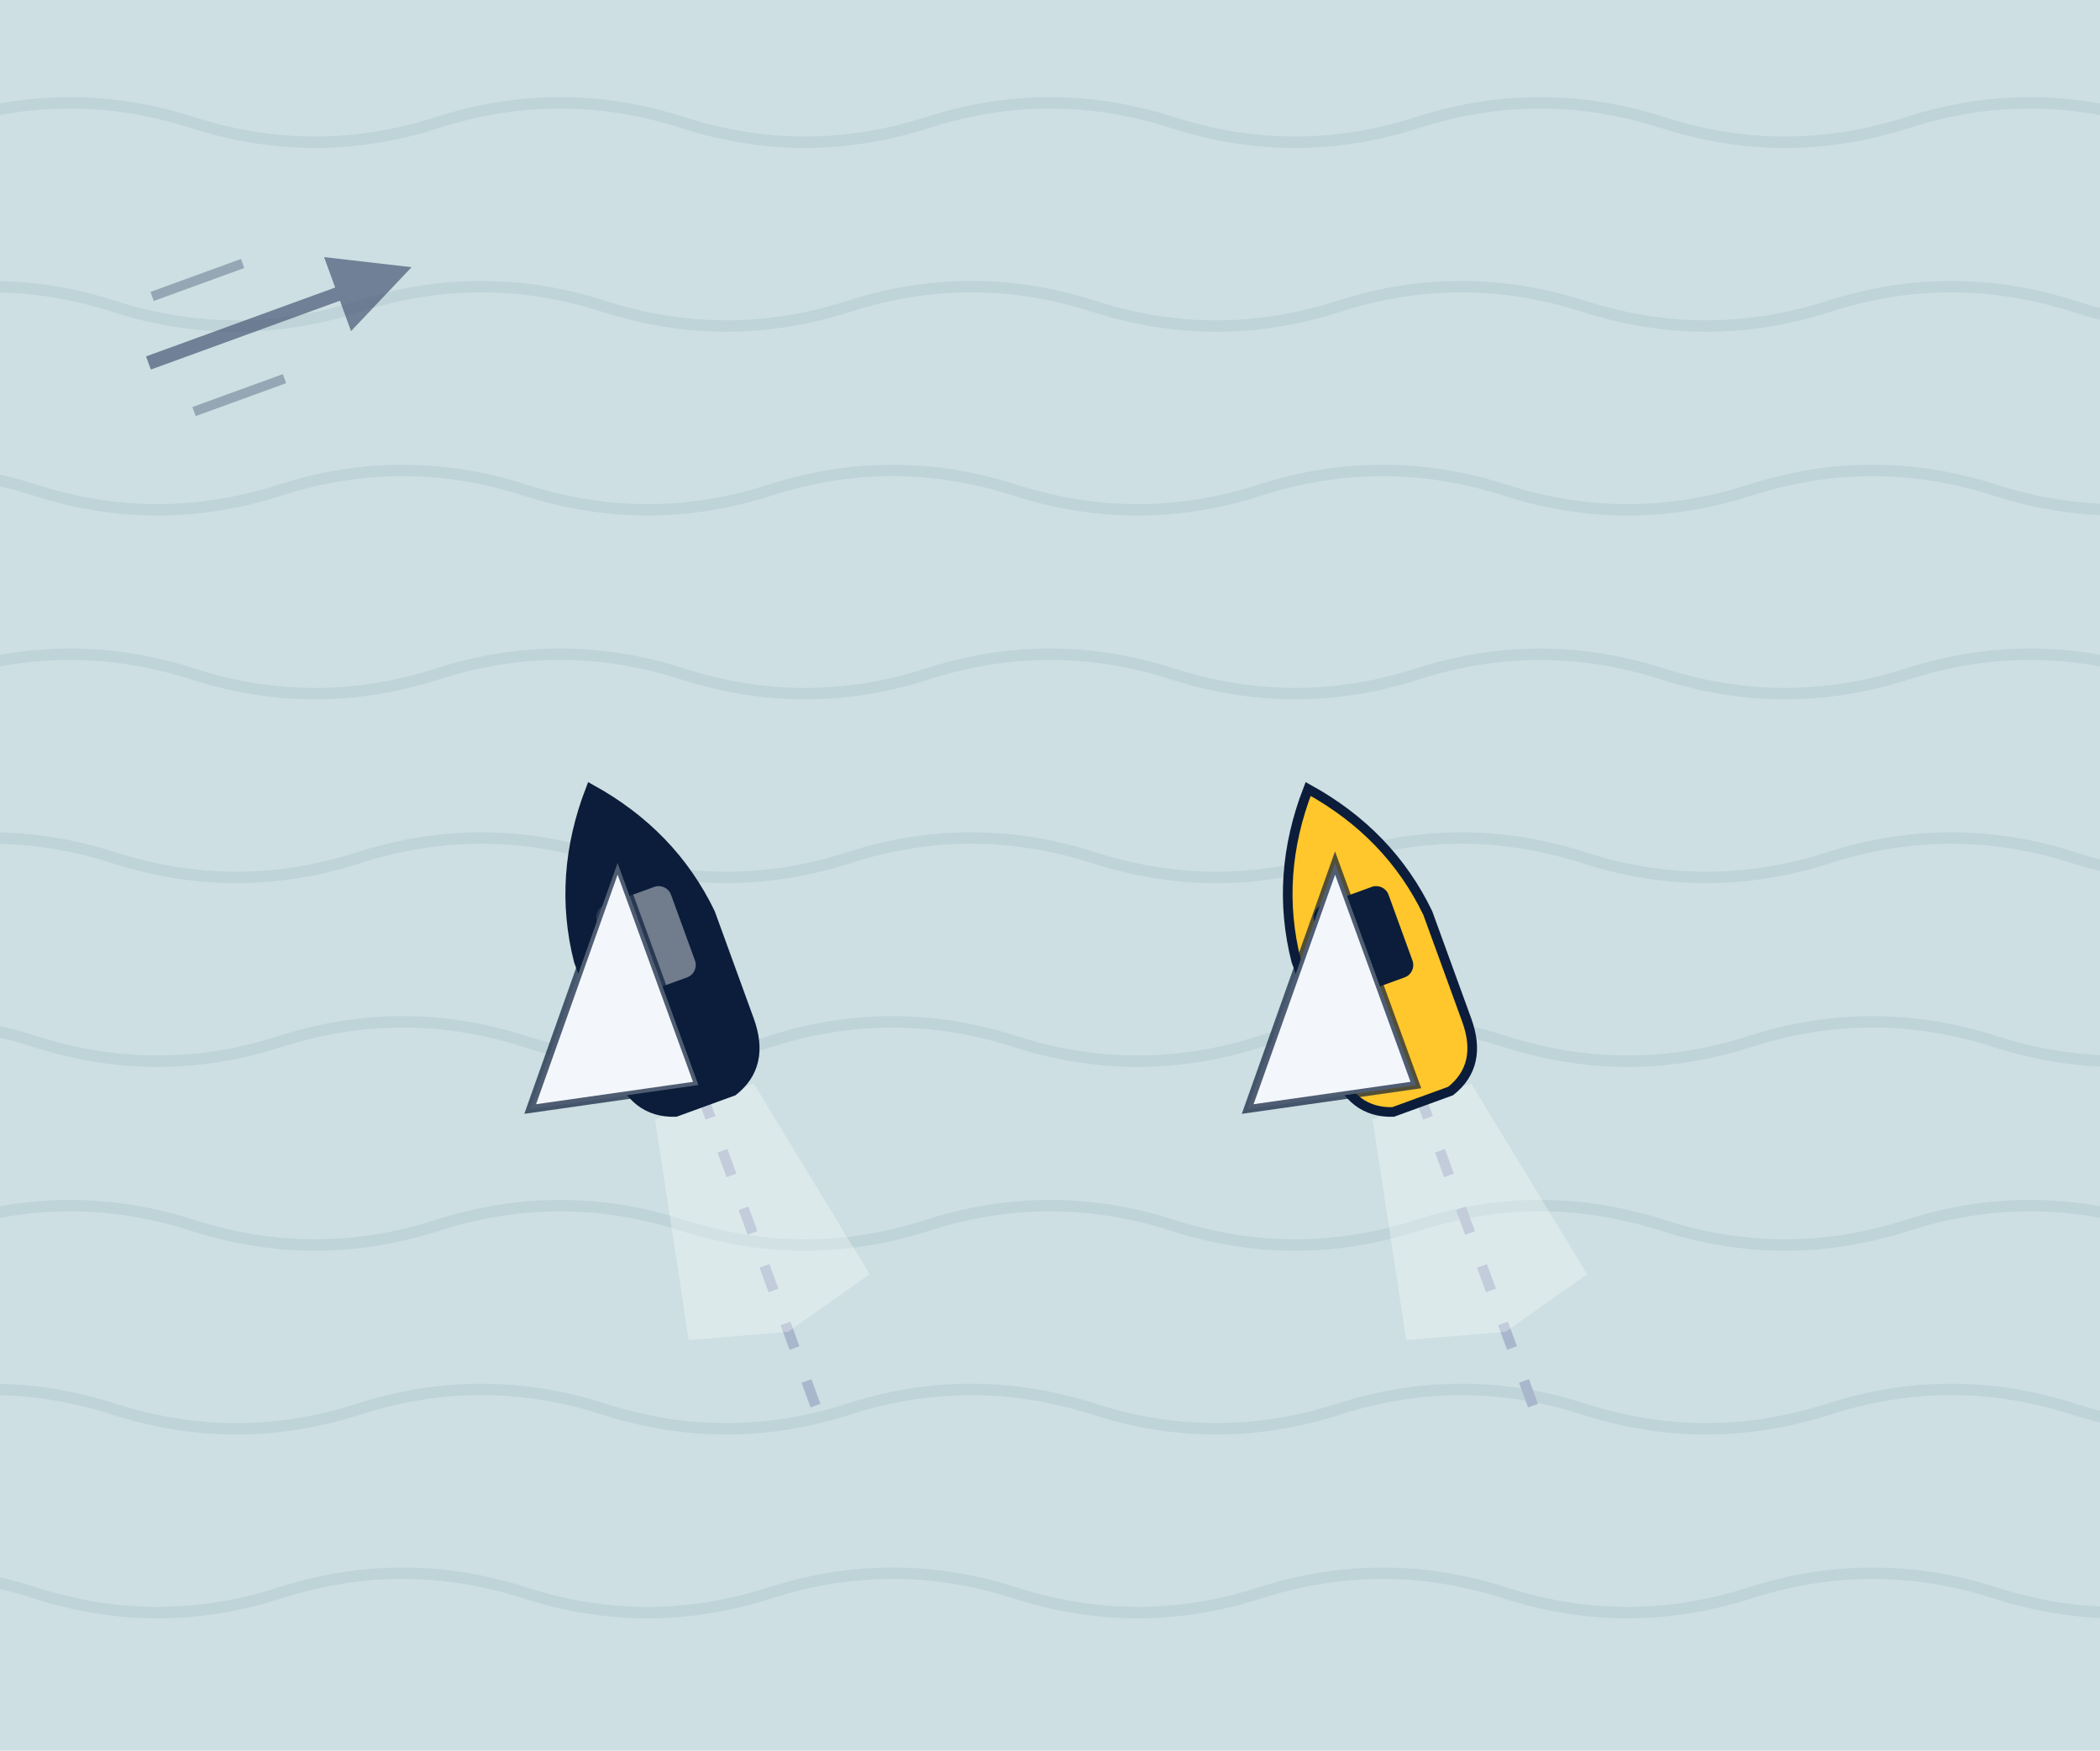
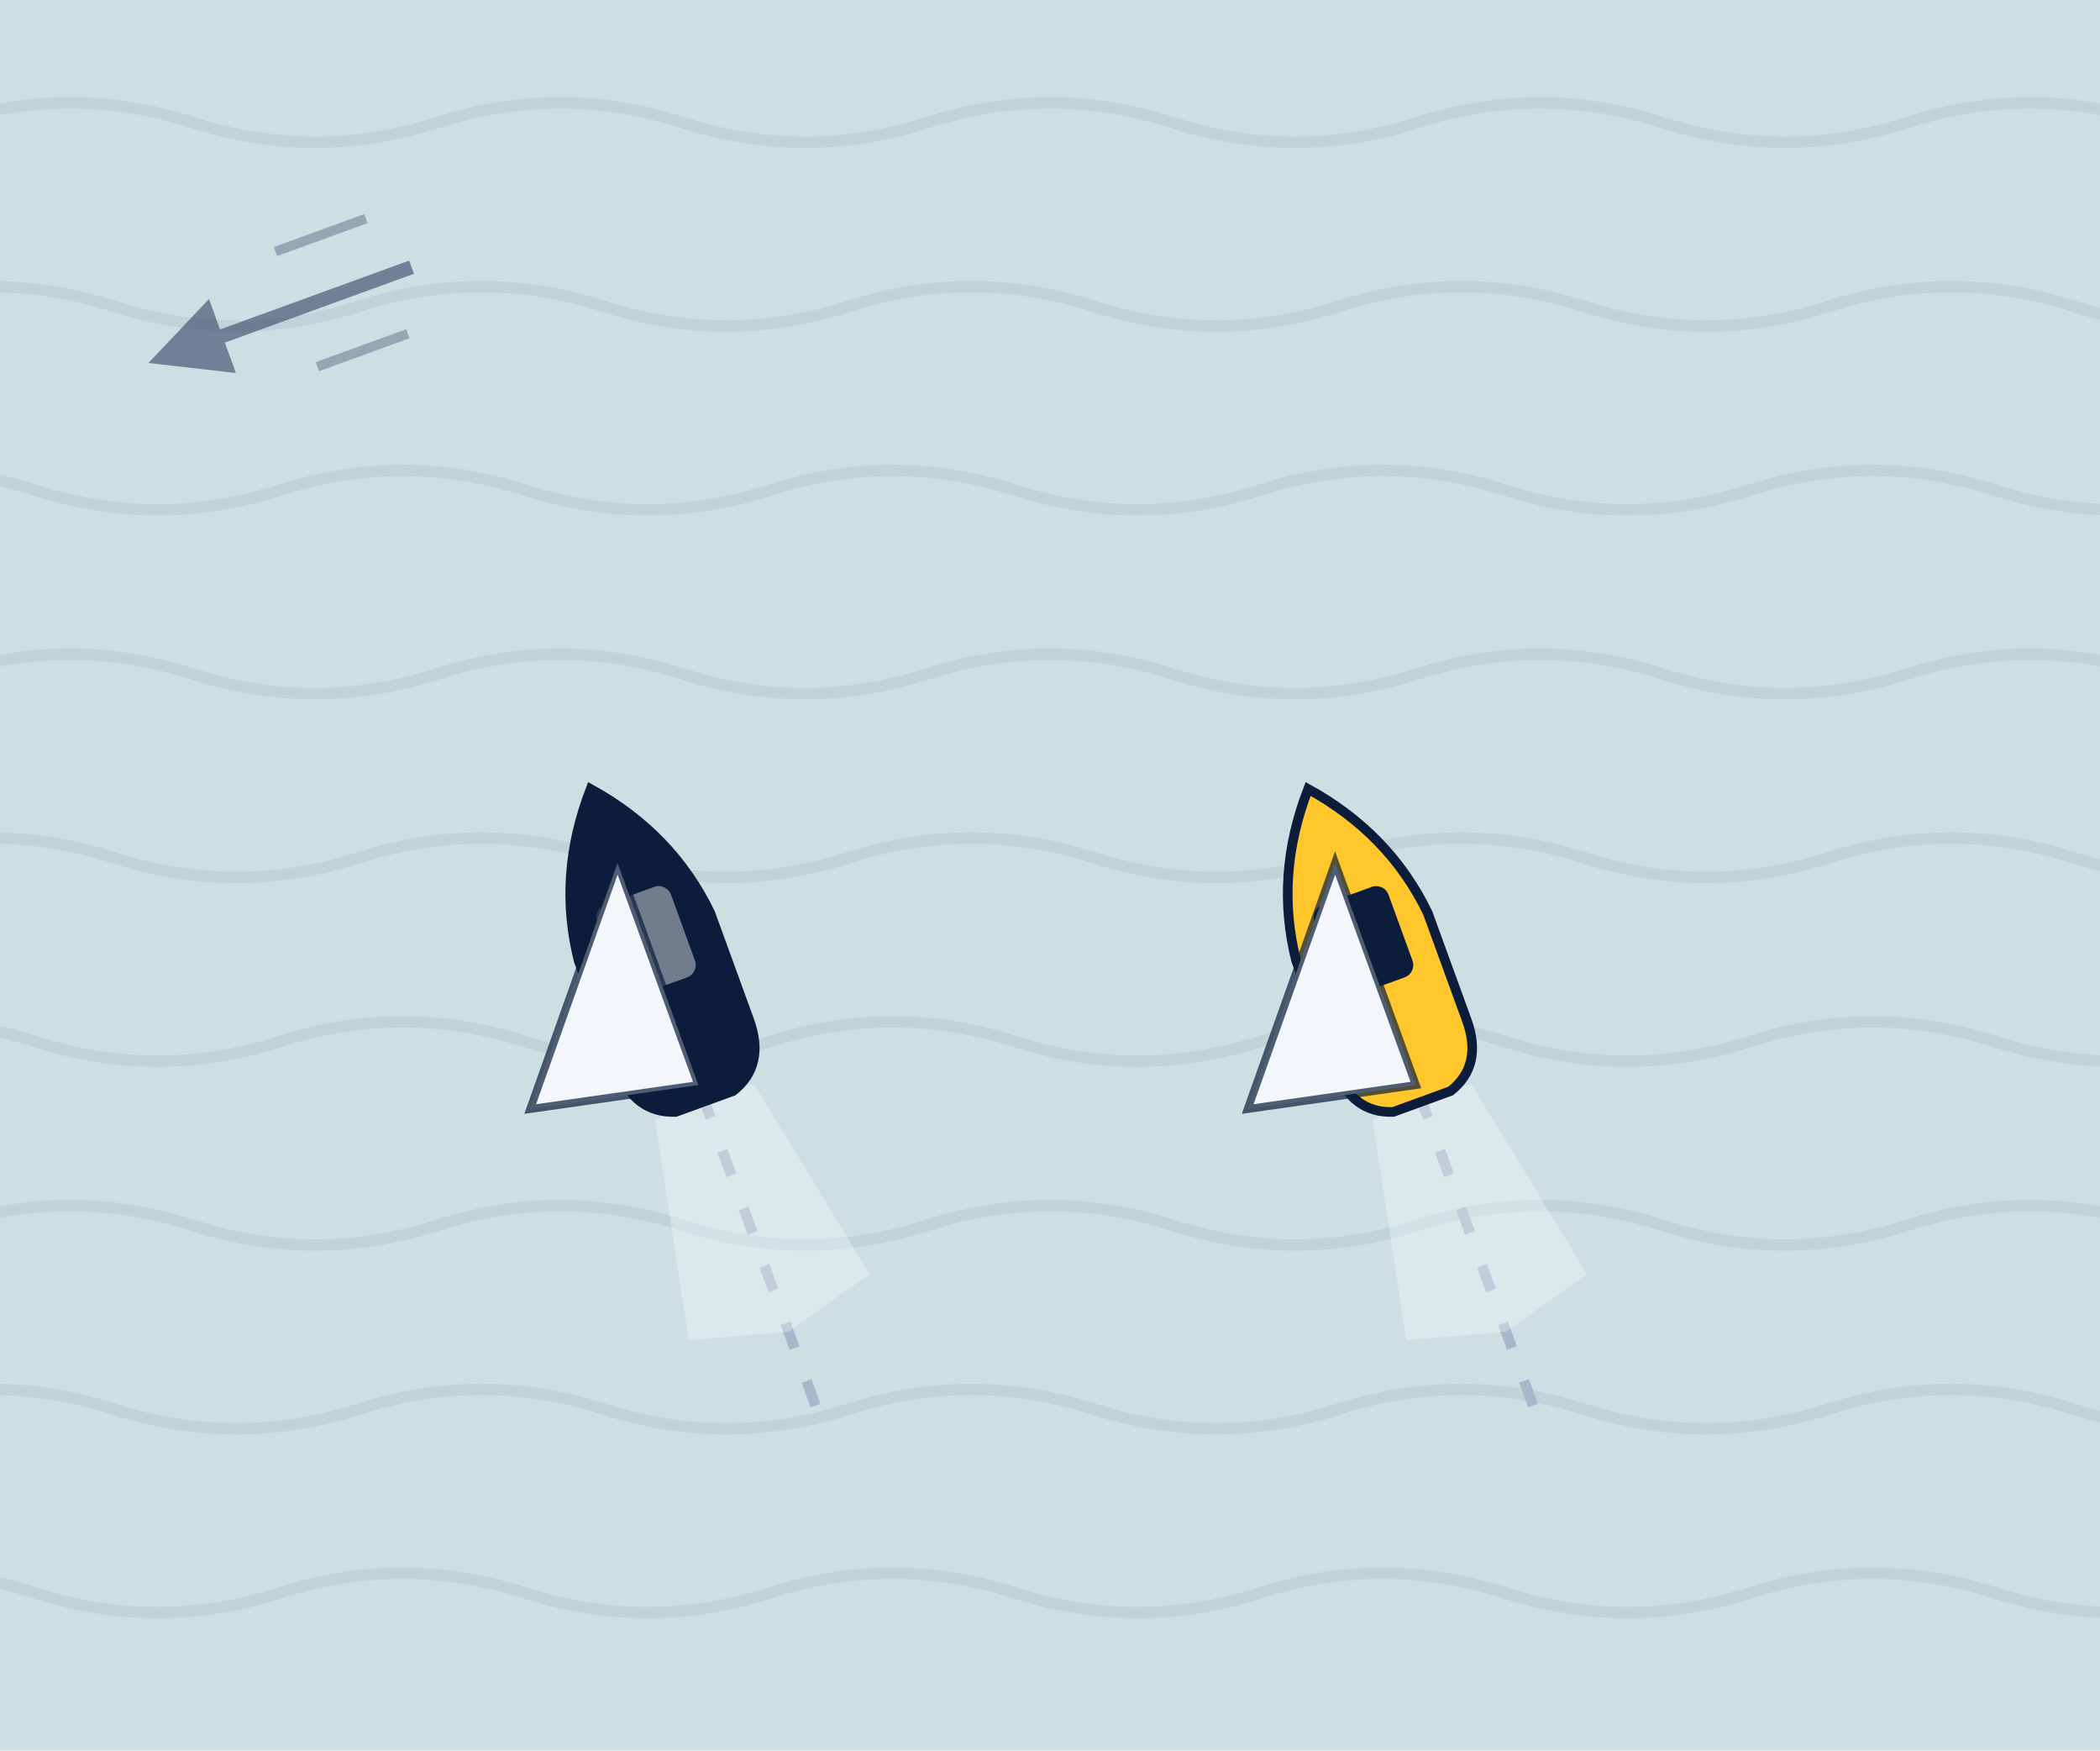
<svg xmlns="http://www.w3.org/2000/svg" viewBox="0 0 240 200" width="240" height="200" role="img">
  <style>.nav{transform-box:view-box;transform-origin:0 0}.nav{animation-duration:7.0s;animation-timing-function:linear;animation-iteration-count:infinite}@keyframes voiliersmemesamures-souffle{0%{opacity:0}6%{opacity:1}90%{opacity:1}98%{opacity:0}100%{opacity:0}}.souffle{opacity:1;animation:voiliersmemesamures-souffle 7.0s linear infinite;animation-delay:-0.42s}.nav0{transform:translate(156px,108px);animation-name:voiliersmemesamures-n0}@keyframes voiliersmemesamures-n0{0%{transform:translate(175.2px,160.6px)}68%{transform:translate(156px,108px)}100%{transform:translate(156px,108px)}}.nav1{transform:translate(74px,108px);animation-name:voiliersmemesamures-n1}@keyframes voiliersmemesamures-n1{0%{transform:translate(93.2px,160.6px)}68%{transform:translate(74px,108px)}100%{transform:translate(74px,108px)}}@media (prefers-reduced-motion:reduce){.nav,.souffle{animation:none}.souffle{opacity:1}}</style>
  <rect width="240" height="200" fill="#cddfe2" />
  <path d="M-6,14 q14,-4.5 28,0 t28,0 t28,0 t28,0 t28,0 t28,0 t28,0 t28,0 t28,0 t28,0" fill="none" stroke="#a8c4c9" stroke-width="1.3" stroke-opacity="0.4" />
  <path d="M-15,35 q14,-4.5 28,0 t28,0 t28,0 t28,0 t28,0 t28,0 t28,0 t28,0 t28,0 t28,0" fill="none" stroke="#a8c4c9" stroke-width="1.3" stroke-opacity="0.4" />
  <path d="M-24,56 q14,-4.5 28,0 t28,0 t28,0 t28,0 t28,0 t28,0 t28,0 t28,0 t28,0 t28,0" fill="none" stroke="#a8c4c9" stroke-width="1.3" stroke-opacity="0.4" />
  <path d="M-6,77 q14,-4.5 28,0 t28,0 t28,0 t28,0 t28,0 t28,0 t28,0 t28,0 t28,0 t28,0" fill="none" stroke="#a8c4c9" stroke-width="1.3" stroke-opacity="0.4" />
  <path d="M-15,98 q14,-4.5 28,0 t28,0 t28,0 t28,0 t28,0 t28,0 t28,0 t28,0 t28,0 t28,0" fill="none" stroke="#a8c4c9" stroke-width="1.3" stroke-opacity="0.4" />
  <path d="M-24,119 q14,-4.5 28,0 t28,0 t28,0 t28,0 t28,0 t28,0 t28,0 t28,0 t28,0 t28,0" fill="none" stroke="#a8c4c9" stroke-width="1.3" stroke-opacity="0.4" />
  <path d="M-6,140 q14,-4.5 28,0 t28,0 t28,0 t28,0 t28,0 t28,0 t28,0 t28,0 t28,0 t28,0" fill="none" stroke="#a8c4c9" stroke-width="1.3" stroke-opacity="0.4" />
  <path d="M-15,161 q14,-4.5 28,0 t28,0 t28,0 t28,0 t28,0 t28,0 t28,0 t28,0 t28,0 t28,0" fill="none" stroke="#a8c4c9" stroke-width="1.3" stroke-opacity="0.4" />
  <path d="M-24,182 q14,-4.5 28,0 t28,0 t28,0 t28,0 t28,0 t28,0 t28,0 t28,0 t28,0 t28,0" fill="none" stroke="#a8c4c9" stroke-width="1.3" stroke-opacity="0.4" />
  <line x1="175.2" y1="160.6" x2="156" y2="108" stroke="#a9b7cc" stroke-width="1.2" stroke-dasharray="3 4" />
  <line x1="93.2" y1="160.6" x2="74" y2="108" stroke="#a9b7cc" stroke-width="1.2" stroke-dasharray="3 4" />
  <g transform="translate(32,36) rotate(250)" opacity="0.72">
-     <line x1="0" y1="-16" x2="0" y2="12" stroke="#4c5c78" stroke-width="1.6" />
-     <path d="M0,16 L-4.5,7 L4.5,7 Z" fill="#4c5c78" />
-     <line x1="-7" y1="-13" x2="-7" y2="-2" stroke="#4c5c78" stroke-width="1.1" stroke-opacity="0.6" />
-     <line x1="7" y1="-13" x2="7" y2="-2" stroke="#4c5c78" stroke-width="1.1" stroke-opacity="0.6" />
+     <line x1="0" y1="16" x2="0" y2="-12" stroke="#4c5c78" stroke-width="1.6" />
+     <path d="M0,-16 L-4.5,-7 L4.5,-7 Z" fill="#4c5c78" />
+     <line x1="-7" y1="13" x2="-7" y2="2" stroke="#4c5c78" stroke-width="1.1" stroke-opacity="0.6" />
+     <line x1="7" y1="13" x2="7" y2="2" stroke="#4c5c78" stroke-width="1.1" stroke-opacity="0.6" />
  </g>
  <g class="souffle">
    <g class="nav nav0">
      <g transform="rotate(340)">
        <path d="M-6,19 L-11,44 L0,47 L11,44 L6,19 Z" fill="#ffffff" fill-opacity="0.3" />
        <path d="M0,-19 Q7,-11 8,-1 L8,12 Q8,17.5 3.5,19 L-3.5,19 Q-8,17.5 -8,12 L-8,-1 Q-7,-11 0,-19 Z" fill="#ffc72c" />
        <rect x="-4.5" y="-6" width="9" height="11" rx="1.5" fill="#0b1d3a" fill-opacity="1" />
        <path d="M0,-19 Q7,-11 8,-1 L8,12 Q8,17.5 3.5,19 L-3.5,19 Q-8,17.5 -8,12 L-8,-1 Q-7,-11 0,-19 Z" fill="none" stroke="#0b1d3a" stroke-width="1.1" />
        <path d="M0,-10 L-19,13 L0,17 Z" fill="#f3f6fb" stroke="#0b1d3a" stroke-width="0.9" stroke-opacity="0.7" />
      </g>
    </g>
    <g class="nav nav1">
      <g transform="rotate(340)">
        <path d="M-6,19 L-11,44 L0,47 L11,44 L6,19 Z" fill="#ffffff" fill-opacity="0.3" />
        <path d="M0,-19 Q7,-11 8,-1 L8,12 Q8,17.5 3.5,19 L-3.5,19 Q-8,17.5 -8,12 L-8,-1 Q-7,-11 0,-19 Z" fill="#0b1d3a" />
        <rect x="-4.5" y="-6" width="9" height="11" rx="1.5" fill="#ffffff" fill-opacity="0.42" />
        <path d="M0,-19 Q7,-11 8,-1 L8,12 Q8,17.5 3.5,19 L-3.5,19 Q-8,17.5 -8,12 L-8,-1 Q-7,-11 0,-19 Z" fill="none" stroke="#0b1d3a" stroke-width="1.1" />
        <path d="M0,-10 L-19,13 L0,17 Z" fill="#f3f6fb" stroke="#0b1d3a" stroke-width="0.9" stroke-opacity="0.7" />
      </g>
    </g>
  </g>
</svg>
